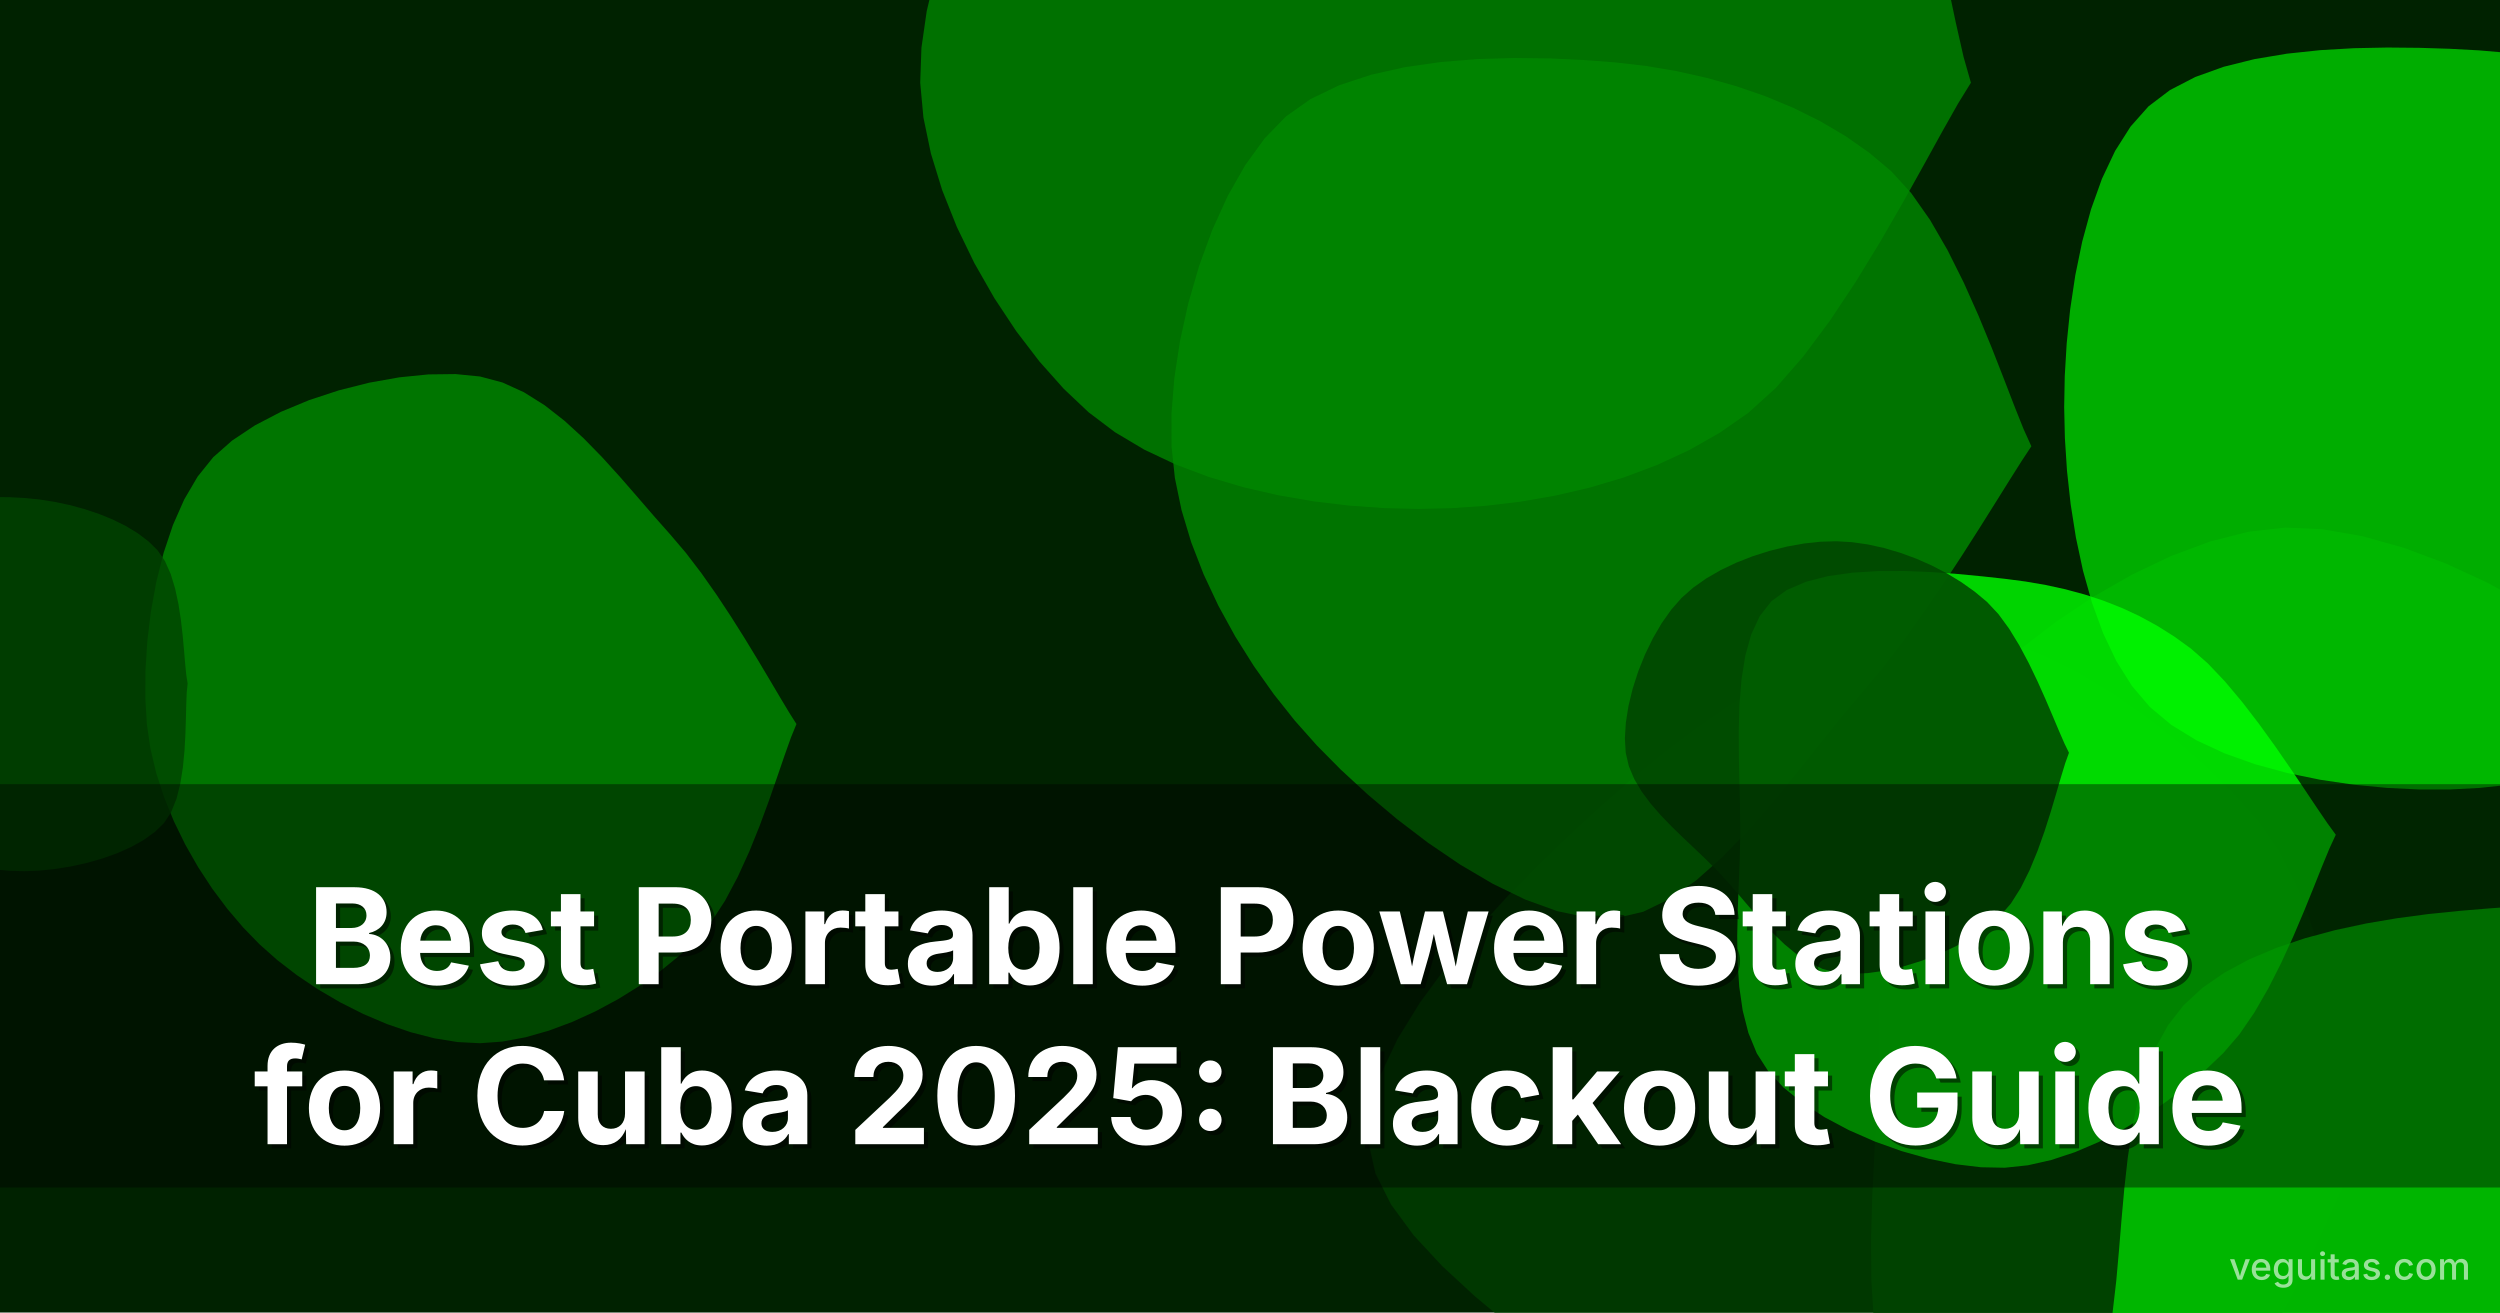
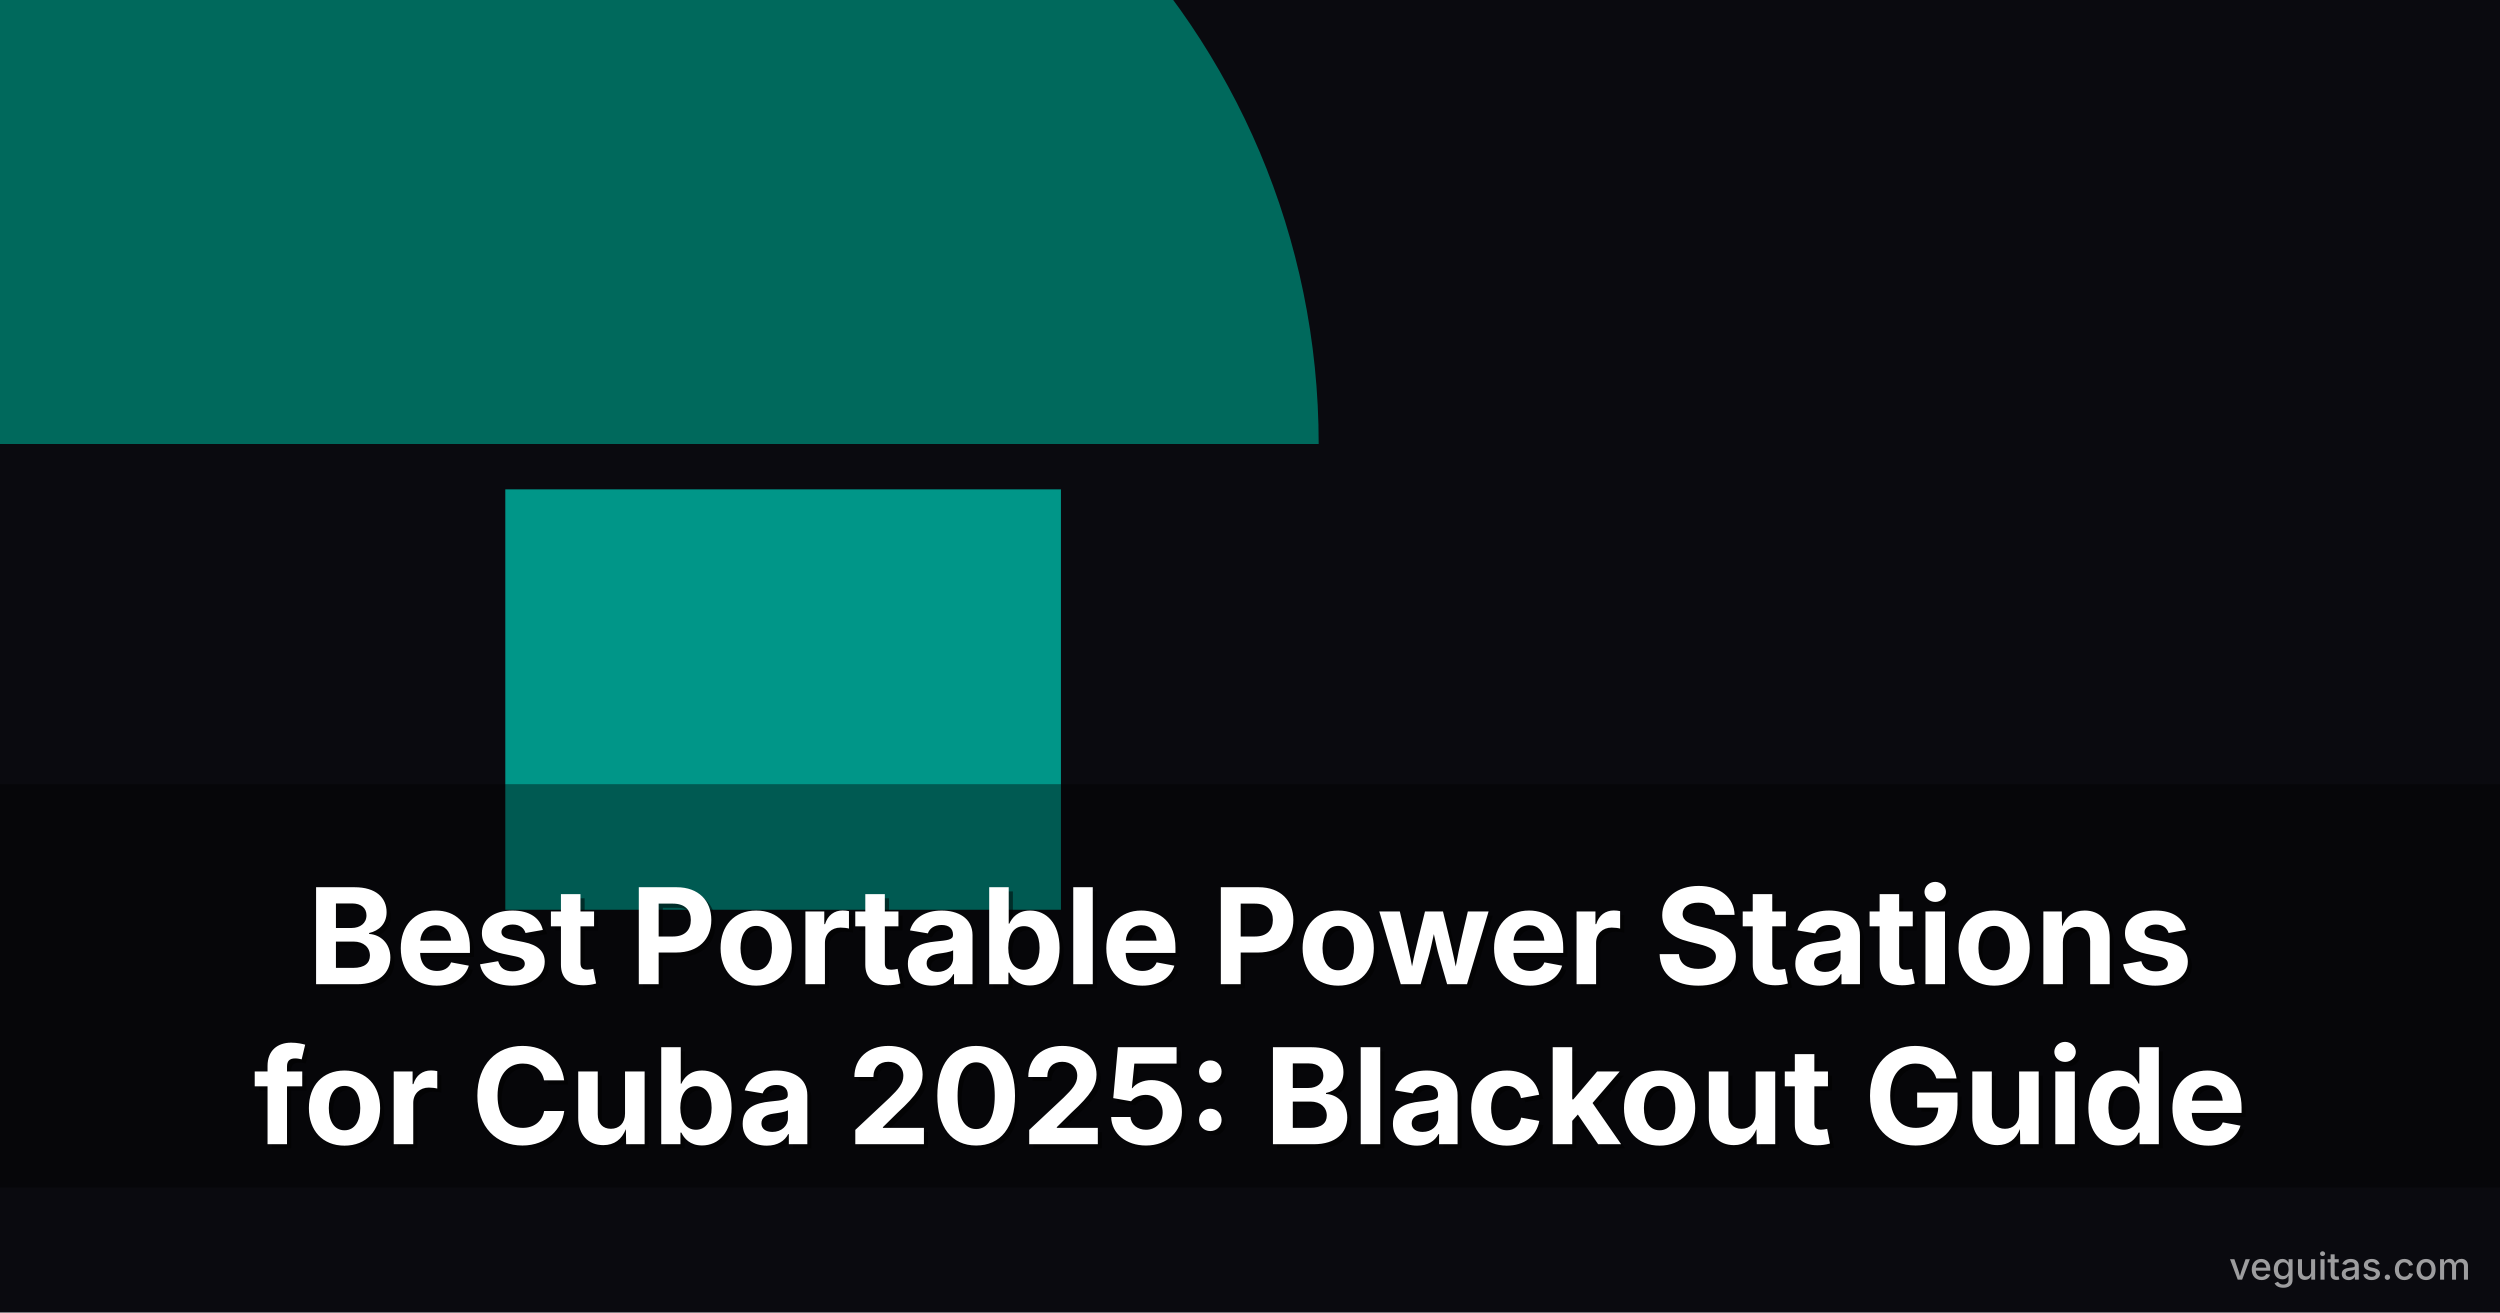
<svg xmlns="http://www.w3.org/2000/svg" version="1.1" width="1200" height="630" viewBox="0 0 1200 630">
-   <rect width="1200" height="630" fill="#002200" />
-   <path d="M 946.041 39.706 L 939.914 49.641 L 932.331 63.058 L 923.458 79.143 L 913.461 97.084 L 902.506 116.068 L 890.758 135.282 L 878.384 153.914 L 865.548 171.151 L 852.418 186.181 L 839.159 198.191 L 825.399 207.769 L 810.76 216.083 L 795.397 223.194 L 779.465 229.162 L 763.122 234.045 L 746.522 237.903 L 729.822 240.797 L 713.176 242.786 L 696.742 243.929 L 680.674 244.286 L 664.496 243.895 L 647.781 242.713 L 630.762 240.683 L 613.669 237.747 L 596.733 233.848 L 580.186 228.927 L 564.258 222.928 L 549.18 215.791 L 535.185 207.46 L 522.503 197.877 L 510.601 186.625 L 498.944 173.535 L 487.759 158.915 L 477.271 143.074 L 467.709 126.321 L 459.298 108.967 L 452.264 91.319 L 446.835 73.686 L 443.237 56.379 L 441.697 39.706 L 442.286 22.949 L 444.811 5.39 L 449.097 -12.664 L 454.97 -30.908 L 462.256 -49.034 L 470.78 -66.738 L 480.369 -83.711 L 490.847 -99.649 L 502.042 -114.244 L 513.778 -127.19 L 526.494 -138.851 L 540.615 -149.746 L 555.945 -159.803 L 572.288 -168.95 L 589.449 -177.115 L 607.232 -184.226 L 625.442 -190.212 L 643.882 -194.999 L 662.358 -198.516 L 680.674 -200.692 L 699.699 -201.744 L 720.122 -201.869 L 741.47 -200.961 L 763.272 -198.914 L 785.055 -195.623 L 806.347 -190.981 L 826.678 -184.884 L 845.575 -177.226 L 862.567 -167.9 L 877.181 -156.802 L 889.547 -142.448 L 900.224 -124.124 L 909.39 -102.877 L 917.221 -79.755 L 923.893 -55.805 L 929.582 -32.075 L 934.465 -9.611 L 938.718 10.539 L 942.518 27.327 L 946.041 39.706 Z" fill="#008800" opacity="0.767" />
-   <path d="M 1303.27 517.067 L 1302.604 528.744 L 1302.661 544.752 L 1303.031 564.02 L 1303.305 585.476 L 1303.073 608.048 L 1301.925 630.665 L 1299.453 652.254 L 1295.246 671.745 L 1288.895 688.065 L 1279.991 700.143 L 1268.123 708.2 L 1253.491 713.469 L 1236.593 716.4 L 1217.931 717.44 L 1198.004 717.036 L 1177.313 715.638 L 1156.358 713.693 L 1135.64 711.65 L 1115.659 709.955 L 1096.915 709.058 L 1078.318 709.194 L 1058.742 710.03 L 1038.638 711.159 L 1018.454 712.175 L 998.64 712.672 L 979.643 712.245 L 961.914 710.486 L 945.901 706.99 L 932.054 701.35 L 920.821 693.161 L 912.312 681.993 L 906.123 668.03 L 901.931 651.783 L 899.413 633.763 L 898.246 614.483 L 898.109 594.453 L 898.678 574.185 L 899.63 554.19 L 900.645 534.98 L 901.398 517.067 L 901.767 499.765 L 902.019 482.164 L 902.415 464.436 L 903.215 446.754 L 904.68 429.289 L 907.072 412.215 L 910.651 395.703 L 915.677 379.927 L 922.412 365.058 L 931.116 351.268 L 942.135 337.887 L 955.392 324.362 L 970.509 311.045 L 987.113 298.288 L 1004.827 286.443 L 1023.276 275.863 L 1042.084 266.899 L 1060.877 259.905 L 1079.279 255.231 L 1096.915 253.23 L 1114.808 254.038 L 1133.916 257.366 L 1153.767 262.928 L 1173.885 270.436 L 1193.796 279.605 L 1213.026 290.147 L 1231.102 301.777 L 1247.548 314.208 L 1261.89 327.154 L 1273.655 340.327 L 1282.708 355.166 L 1289.467 372.766 L 1294.286 392.328 L 1297.515 413.052 L 1299.509 434.141 L 1300.618 454.794 L 1301.196 474.212 L 1301.596 491.596 L 1302.17 506.148 L 1303.27 517.067 Z" fill="#004400" opacity="0.819" />
-   <path d="M 1134.725 548.064 L 1130.721 556.049 L 1125.918 566.462 L 1120.35 578.831 L 1114.053 592.681 L 1107.06 607.536 L 1099.405 622.923 L 1091.124 638.367 L 1082.251 653.393 L 1072.82 667.527 L 1062.866 680.295 L 1052.124 692.896 L 1040.411 706.489 L 1027.885 720.537 L 1014.703 734.504 L 1001.022 747.855 L 986.999 760.053 L 972.792 770.562 L 958.557 778.846 L 944.452 784.369 L 930.635 786.595 L 916.908 785.238 L 903 780.695 L 888.953 773.455 L 874.813 764.006 L 860.622 752.836 L 846.424 740.434 L 832.263 727.287 L 818.181 713.885 L 804.224 700.715 L 790.434 688.265 L 775.698 676.037 L 759.354 663.249 L 742.119 649.959 L 724.709 636.231 L 707.844 622.125 L 692.241 607.702 L 678.617 593.023 L 667.69 578.15 L 660.178 563.143 L 656.798 548.064 L 657.835 532.419 L 662.703 515.87 L 670.814 498.713 L 681.579 481.242 L 694.41 463.753 L 708.717 446.541 L 723.912 429.901 L 739.406 414.129 L 754.611 399.52 L 768.938 386.368 L 783.138 373.974 L 798.236 361.644 L 814.061 349.68 L 830.438 338.384 L 847.196 328.059 L 864.162 319.007 L 881.161 311.53 L 898.022 305.931 L 914.571 302.512 L 930.635 301.575 L 946.785 303.396 L 963.52 307.813 L 980.553 314.475 L 997.599 323.031 L 1014.375 333.13 L 1030.595 344.421 L 1045.974 356.553 L 1060.227 369.174 L 1073.07 381.934 L 1084.217 394.482 L 1093.669 408.074 L 1101.723 423.773 L 1108.536 440.935 L 1114.266 458.918 L 1119.07 477.08 L 1123.106 494.777 L 1126.532 511.367 L 1129.505 526.206 L 1132.183 538.653 L 1134.725 548.064 Z" fill="#004400" opacity="0.627" />
-   <path d="M 975.052 214.218 L 970.387 221.292 L 964.599 230.443 L 957.822 241.287 L 950.189 253.441 L 941.833 266.52 L 932.885 280.14 L 923.48 293.919 L 913.749 307.472 L 903.827 320.414 L 893.845 332.363 L 883.641 344.455 L 872.987 357.718 L 861.918 371.609 L 850.468 385.583 L 838.672 399.097 L 826.563 411.605 L 814.177 422.564 L 801.549 431.429 L 788.711 437.656 L 775.7 440.701 L 762.038 440.431 L 747.427 437.334 L 732.165 431.803 L 716.548 424.23 L 700.876 415.005 L 685.445 404.521 L 670.555 393.168 L 656.502 381.339 L 643.585 369.425 L 632.101 357.817 L 621.574 345.983 L 611.429 333.219 L 601.819 319.665 L 592.896 305.458 L 584.814 290.736 L 577.725 275.636 L 571.781 260.296 L 567.135 244.855 L 563.94 229.45 L 562.349 214.218 L 562.33 198.383 L 563.707 181.369 L 566.418 163.618 L 570.396 145.571 L 575.58 127.672 L 581.904 110.362 L 589.304 94.082 L 597.717 79.274 L 607.079 66.381 L 617.326 55.845 L 629.094 47.541 L 642.804 40.945 L 658.067 35.892 L 674.494 32.218 L 691.695 29.761 L 709.282 28.356 L 726.865 27.841 L 744.055 28.051 L 760.463 28.824 L 775.7 29.995 L 790.262 31.693 L 804.831 34.157 L 819.29 37.395 L 833.524 41.411 L 847.419 46.211 L 860.857 51.8 L 873.726 58.185 L 885.908 65.37 L 897.289 73.361 L 907.753 82.165 L 917.408 92.729 L 926.434 105.576 L 934.822 120.069 L 942.566 135.573 L 949.656 151.452 L 956.086 167.07 L 961.849 181.792 L 966.936 194.981 L 971.339 206.002 L 975.052 214.218 Z" fill="#008800" opacity="0.803" />
-   <path d="M 1414.332 614.813 L 1408.122 622.536 L 1400.261 632.615 L 1391.004 644.588 L 1380.601 657.994 L 1369.307 672.369 L 1357.374 687.253 L 1345.055 702.181 L 1332.602 716.694 L 1320.268 730.327 L 1308.306 742.62 L 1296.556 754.604 L 1284.666 767.334 L 1272.604 780.376 L 1260.335 793.3 L 1247.825 805.673 L 1235.042 817.064 L 1221.951 827.042 L 1208.52 835.175 L 1194.714 841.03 L 1180.5 844.177 L 1165.051 844.625 L 1147.944 842.825 L 1129.747 839.013 L 1111.031 833.421 L 1092.365 826.283 L 1074.318 817.834 L 1057.46 808.307 L 1042.361 797.935 L 1029.59 786.954 L 1019.717 775.596 L 1012.809 763.124 L 1008.315 748.886 L 1005.872 733.242 L 1005.118 716.557 L 1005.692 699.19 L 1007.231 681.505 L 1009.374 663.863 L 1011.759 646.626 L 1014.024 630.155 L 1015.807 614.813 L 1017.123 600.035 L 1018.355 585.13 L 1019.695 570.274 L 1021.333 555.645 L 1023.462 541.417 L 1026.272 527.766 L 1029.954 514.87 L 1034.7 502.903 L 1040.702 492.042 L 1048.149 482.463 L 1057.221 474.118 L 1067.816 466.796 L 1079.71 460.434 L 1092.679 454.964 L 1106.499 450.322 L 1120.945 446.441 L 1135.792 443.257 L 1150.816 440.704 L 1165.794 438.716 L 1180.5 437.228 L 1195.6 435.97 L 1211.697 434.858 L 1228.473 434.11 L 1245.606 433.942 L 1262.779 434.571 L 1279.672 436.215 L 1295.965 439.089 L 1311.338 443.41 L 1325.474 449.396 L 1338.051 457.262 L 1349.313 468.157 L 1359.729 482.492 L 1369.311 499.383 L 1378.076 517.944 L 1386.038 537.29 L 1393.213 556.536 L 1399.615 574.796 L 1405.258 591.186 L 1410.159 604.82 L 1414.332 614.813 Z" fill="#00ff00" opacity="0.615" />
-   <path d="M 1371.181 195.489 L 1368.069 204.057 L 1364.519 215.593 L 1360.469 229.412 L 1355.857 244.83 L 1350.621 261.163 L 1344.699 277.729 L 1338.03 293.842 L 1330.551 308.818 L 1322.202 321.975 L 1312.919 332.628 L 1302.429 341.326 L 1290.646 349.081 L 1277.786 355.908 L 1264.064 361.822 L 1249.698 366.838 L 1234.904 370.97 L 1219.899 374.233 L 1204.899 376.641 L 1190.12 378.21 L 1175.779 378.953 L 1161.204 378.942 L 1145.795 378.199 L 1129.881 376.669 L 1113.791 374.299 L 1097.852 371.033 L 1082.394 366.816 L 1067.744 361.593 L 1054.231 355.309 L 1042.182 347.91 L 1031.928 339.34 L 1023.287 329.18 L 1015.822 317.251 L 1009.468 303.866 L 1004.163 289.335 L 999.843 273.968 L 996.444 258.077 L 993.904 241.973 L 992.159 225.966 L 991.147 210.368 L 990.803 195.489 L 991.079 180.541 L 992.016 164.765 L 993.68 148.513 L 996.138 132.137 L 999.457 115.989 L 1003.704 100.423 L 1008.945 85.791 L 1015.249 72.445 L 1022.682 60.737 L 1031.31 51.02 L 1041.597 43.228 L 1053.73 36.957 L 1067.362 32.056 L 1082.15 28.374 L 1097.747 25.761 L 1113.807 24.063 L 1129.986 23.131 L 1145.938 22.812 L 1161.318 22.955 L 1175.779 23.41 L 1189.88 24.175 L 1204.289 25.408 L 1218.826 27.193 L 1233.311 29.614 L 1247.564 32.755 L 1261.405 36.701 L 1274.655 41.535 L 1287.133 47.343 L 1298.66 54.207 L 1309.056 62.212 L 1318.43 72.313 L 1327.029 84.953 L 1334.88 99.449 L 1342.011 115.118 L 1348.448 131.275 L 1354.219 147.239 L 1359.351 162.326 L 1363.87 175.852 L 1367.804 187.134 L 1371.181 195.489 Z" fill="#00ff00" opacity="0.626" />
-   <path d="M 382.298 347.537 L 379.679 353.95 L 376.628 362.505 L 373.125 372.728 L 369.146 384.146 L 364.671 396.285 L 359.678 408.672 L 354.144 420.833 L 348.048 432.294 L 341.369 442.582 L 334.084 451.224 L 325.971 458.806 L 316.93 466.145 L 307.121 473.115 L 296.703 479.585 L 285.838 485.428 L 274.684 490.516 L 263.404 494.719 L 252.155 497.91 L 241.1 499.961 L 230.397 500.742 L 219.672 500.188 L 208.55 498.394 L 197.192 495.476 L 185.76 491.549 L 174.414 486.731 L 163.316 481.136 L 152.627 474.88 L 142.508 468.079 L 133.121 460.85 L 124.626 453.308 L 116.735 445.194 L 109.121 436.244 L 101.885 426.566 L 95.132 416.27 L 88.964 405.462 L 83.484 394.25 L 78.795 382.744 L 75 371.051 L 72.201 359.279 L 70.502 347.537 L 69.771 335.232 L 69.828 321.922 L 70.703 307.943 L 72.427 293.63 L 75.032 279.317 L 78.547 265.339 L 83.004 252.031 L 88.434 239.728 L 94.867 228.764 L 102.335 219.474 L 111.41 211.467 L 122.379 204.177 L 134.843 197.679 L 148.402 192.05 L 162.658 187.363 L 177.21 183.695 L 191.659 181.122 L 205.606 179.717 L 218.652 179.557 L 230.397 180.717 L 241.145 183.579 L 251.478 188.277 L 261.417 194.515 L 270.98 201.997 L 280.187 210.424 L 289.058 219.501 L 297.611 228.931 L 305.867 238.418 L 313.844 247.663 L 321.562 256.372 L 329.141 265.27 L 336.628 275.071 L 343.933 285.453 L 350.963 296.097 L 357.628 306.683 L 363.837 316.89 L 369.5 326.399 L 374.525 334.89 L 378.821 342.043 L 382.298 347.537 Z" fill="#008800" opacity="0.816" />
-   <path d="M 1121.178 400.682 L 1118.192 407.143 L 1114.643 415.736 L 1110.541 425.995 L 1105.895 437.457 L 1100.716 449.658 L 1095.012 462.134 L 1088.794 474.421 L 1082.071 486.056 L 1074.853 496.573 L 1067.15 505.51 L 1058.764 513.484 L 1049.575 521.32 L 1039.71 528.864 L 1029.295 535.96 L 1018.456 542.456 L 1007.319 548.196 L 996.011 553.026 L 984.658 556.792 L 973.386 559.339 L 962.322 560.513 L 950.87 560.289 L 938.57 558.814 L 925.747 556.19 L 912.728 552.519 L 899.839 547.903 L 887.408 542.444 L 875.76 536.245 L 865.221 529.408 L 856.119 522.033 L 848.779 514.225 L 843.252 505.588 L 839.228 495.797 L 836.492 485.059 L 834.829 473.579 L 834.023 461.565 L 833.859 449.221 L 834.123 436.755 L 834.599 424.372 L 835.071 412.279 L 835.326 400.682 L 835.232 388.96 L 834.941 376.553 L 834.659 363.763 L 834.592 350.887 L 834.946 338.226 L 835.927 326.079 L 837.743 314.745 L 840.598 304.523 L 844.7 295.713 L 850.255 288.615 L 857.63 283.235 L 866.815 279.266 L 877.451 276.538 L 889.179 274.88 L 901.638 274.12 L 914.469 274.088 L 927.312 274.614 L 939.809 275.525 L 951.599 276.652 L 962.322 277.823 L 972.266 279.129 L 981.962 280.798 L 991.419 282.863 L 1000.646 285.36 L 1009.652 288.324 L 1018.445 291.788 L 1027.034 295.787 L 1035.427 300.356 L 1043.634 305.529 L 1051.663 311.341 L 1059.73 318.416 L 1067.947 327.066 L 1076.164 336.854 L 1084.233 347.346 L 1092.004 358.106 L 1099.329 368.698 L 1106.057 378.688 L 1112.041 387.638 L 1117.131 395.115 L 1121.178 400.682 Z" fill="#00ff00" opacity="0.802" />
-   <path d="M 993.109 361.336 L 991.339 366.236 L 989.321 372.831 L 987.02 380.729 L 984.399 389.542 L 981.423 398.88 L 978.053 408.353 L 974.256 417.572 L 969.993 426.146 L 965.229 433.687 L 959.927 439.803 L 953.818 444.93 L 946.787 449.712 L 939.036 454.076 L 930.765 457.95 L 922.175 461.262 L 913.467 463.937 L 904.84 465.905 L 896.497 467.093 L 888.636 467.427 L 881.46 466.835 L 874.84 465.074 L 868.499 462.086 L 862.409 458.072 L 856.544 453.233 L 850.876 447.773 L 845.38 441.894 L 840.029 435.797 L 834.795 429.685 L 829.652 423.759 L 824.574 418.222 L 819.319 412.947 L 813.783 407.654 L 808.14 402.314 L 802.565 396.901 L 797.234 391.386 L 792.321 385.743 L 788.001 379.944 L 784.45 373.962 L 781.842 367.768 L 780.353 361.336 L 779.942 354.398 L 780.405 346.834 L 781.672 338.837 L 783.672 330.601 L 786.336 322.32 L 789.592 314.188 L 793.371 306.397 L 797.602 299.142 L 802.214 292.616 L 807.137 287.013 L 812.653 282.13 L 818.991 277.652 L 826.002 273.609 L 833.538 270.027 L 841.45 266.935 L 849.59 264.36 L 857.81 262.331 L 865.961 260.875 L 873.893 260.021 L 881.46 259.795 L 888.924 260.235 L 896.587 261.331 L 904.354 263.044 L 912.132 265.335 L 919.829 268.162 L 927.35 271.488 L 934.604 275.272 L 941.495 279.475 L 947.931 284.057 L 953.819 288.977 L 959.264 294.79 L 964.422 301.843 L 969.274 309.791 L 973.802 318.285 L 977.987 326.981 L 981.809 335.53 L 985.252 343.587 L 988.295 350.804 L 990.92 356.836 L 993.109 361.336 Z" fill="#004400" opacity="0.849" />
-   <path d="M 90.066 328.086 L 89.64 332.27 L 89.411 337.9 L 89.245 344.643 L 89.01 352.167 L 88.572 360.139 L 87.8 368.227 L 86.56 376.097 L 84.719 383.418 L 82.145 389.856 L 78.705 395.078 L 74.262 399.369 L 68.88 403.231 L 62.723 406.66 L 55.954 409.652 L 48.739 412.201 L 41.241 414.304 L 33.625 415.957 L 26.055 417.155 L 18.697 417.894 L 11.713 418.169 L 4.819 417.986 L -2.315 417.351 L -9.589 416.264 L -16.905 414.724 L -24.163 412.729 L -31.264 410.28 L -38.11 407.376 L -44.601 404.016 L -50.639 400.198 L -56.124 395.923 L -61.289 391.012 L -66.366 385.367 L -71.254 379.108 L -75.855 372.352 L -80.067 365.221 L -83.791 357.832 L -86.926 350.304 L -89.373 342.758 L -91.032 335.313 L -91.803 328.086 L -91.671 320.691 L -90.733 312.788 L -89.054 304.57 L -86.698 296.228 L -83.731 287.957 L -80.216 279.947 L -76.22 272.393 L -71.806 265.487 L -67.04 259.42 L -61.986 254.387 L -56.35 250.307 L -49.899 246.935 L -42.794 244.218 L -35.197 242.102 L -27.269 240.534 L -19.17 239.46 L -11.061 238.826 L -3.104 238.58 L 4.541 238.667 L 11.713 239.034 L 18.724 239.732 L 25.916 240.847 L 33.168 242.374 L 40.363 244.307 L 47.381 246.642 L 54.102 249.372 L 60.408 252.495 L 66.179 256.003 L 71.296 259.893 L 75.64 264.16 L 79.152 269.268 L 81.924 275.484 L 84.06 282.499 L 85.667 290.005 L 86.848 297.693 L 87.71 305.256 L 88.358 312.385 L 88.896 318.772 L 89.43 324.108 L 90.066 328.086 Z" fill="#004400" opacity="0.809" />
+   <rect width="1200" height="630" fill="#0a0a0f" />
+   <path d="M -87.264 213.115 A 360.115 360.115 0 0 1 632.966 213.115" fill="#00695c" />
+   <rect width="266.703" height="201.788" x="242.543" y="234.889" fill="#009688" />
  <rect width="1200" height="193.6" x="0" y="376.4" fill="rgba(0,0,0,0.4)" />
  <text font-family="system-ui, -apple-system, sans-serif" font-size="64" font-weight="700" text-anchor="middle" fill="rgba(0,0,0,0.5)" x="602" y="474.428">
    <tspan dy="0" x="602">Best Portable Power Stations</tspan>
  </text>
  <text font-family="system-ui, -apple-system, sans-serif" font-size="64" font-weight="700" text-anchor="middle" fill="#ffffff" x="600" y="472.428">
    <tspan dy="0" x="600">Best Portable Power Stations</tspan>
  </text>
  <text font-family="system-ui, -apple-system, sans-serif" font-size="64" font-weight="700" text-anchor="middle" fill="rgba(0,0,0,0.5)" x="602" y="551.228">
    <tspan dy="0" x="602">for Cuba 2025: Blackout Guide</tspan>
  </text>
  <text font-family="system-ui, -apple-system, sans-serif" font-size="64" font-weight="700" text-anchor="middle" fill="#ffffff" x="600" y="549.228">
    <tspan dy="0" x="600">for Cuba 2025: Blackout Guide</tspan>
  </text>
  <text font-family="system-ui, -apple-system, sans-serif" font-size="18" font-weight="500" fill="#ffffff" opacity="0.6" x="1070" y="614.239">
    <tspan dy="0" x="1070">veguitas.com</tspan>
  </text>
</svg>
